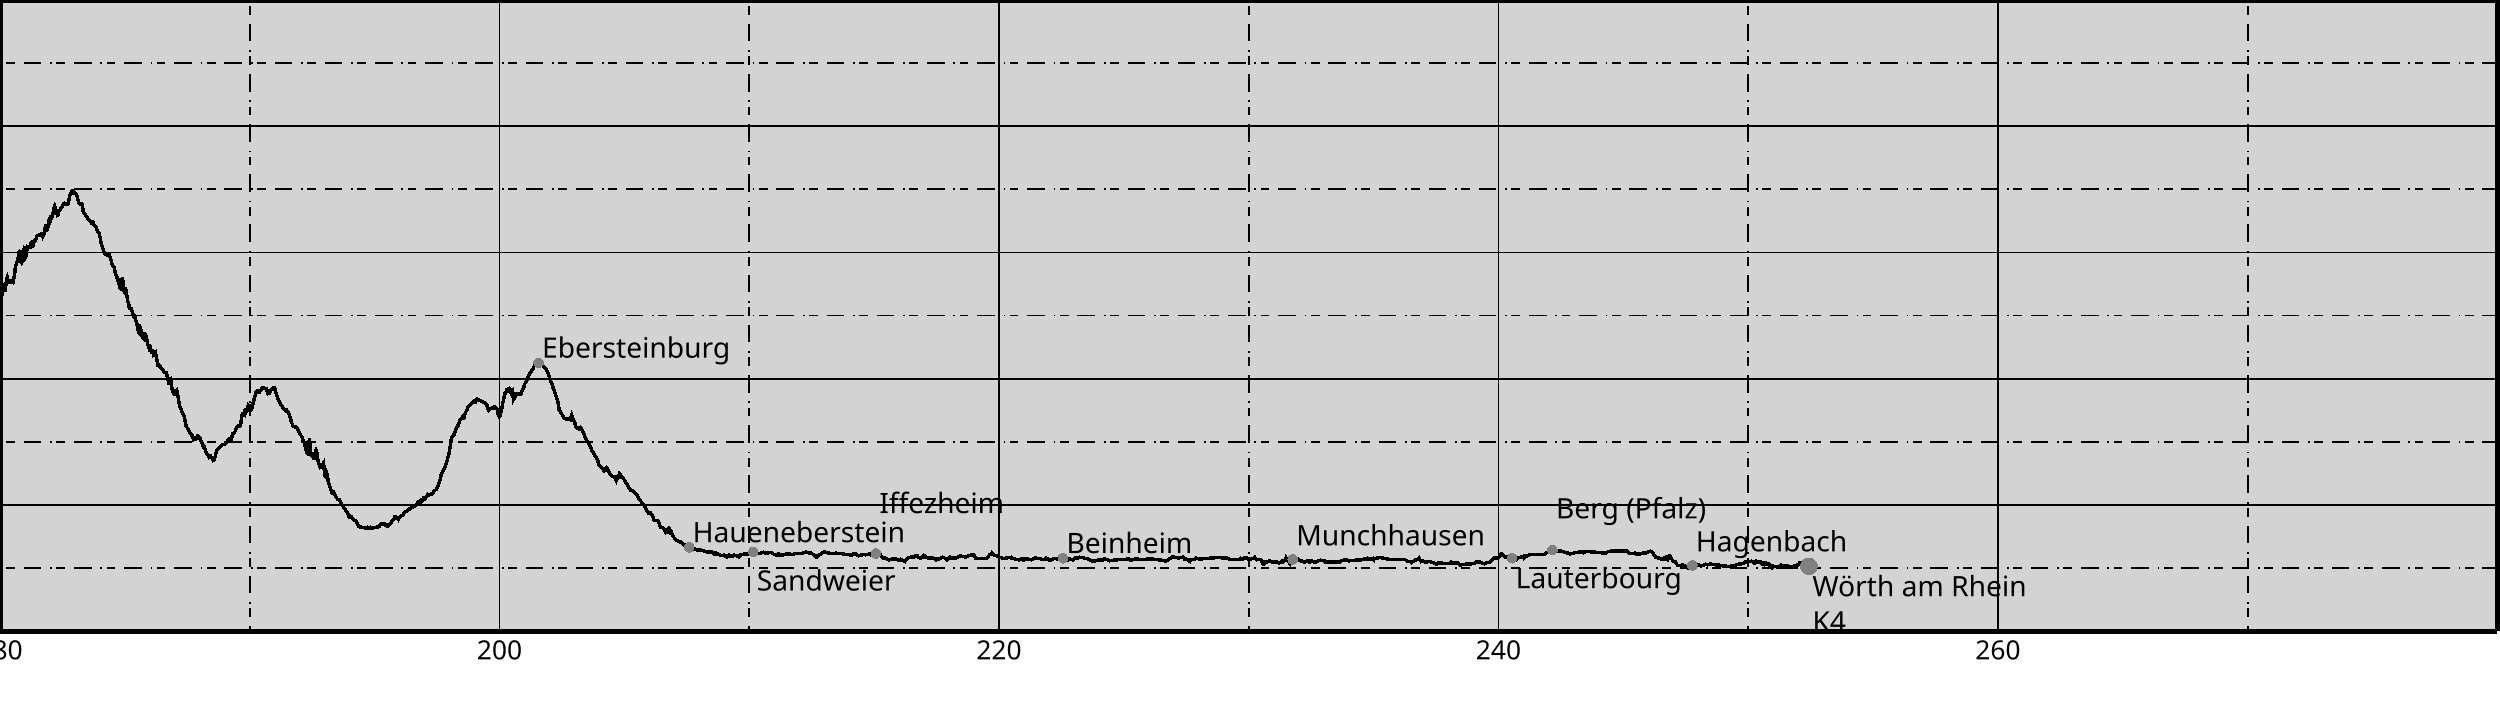
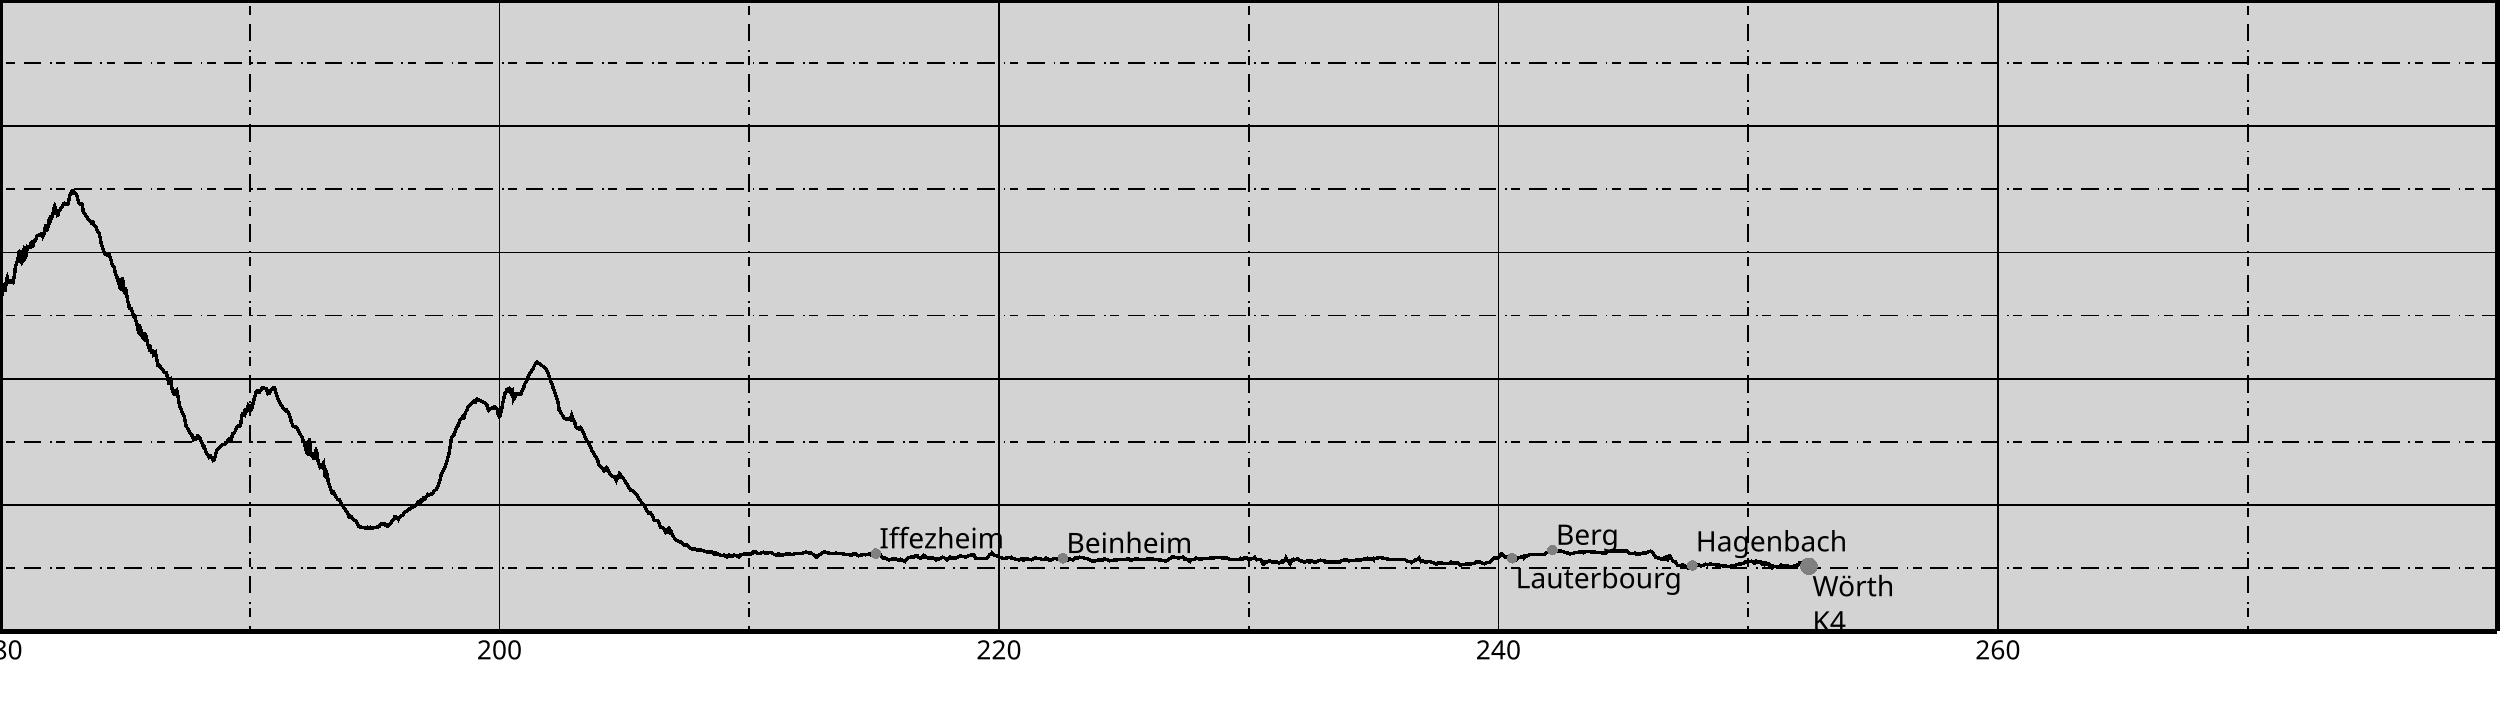
<svg xmlns="http://www.w3.org/2000/svg" height="400" width="1420">
  <g font-family="Libertinus Serif" font-size="15" id="world" shape-rendering="crispEdges">
    <g id="BG" />
    <g id="SB" transform="translate(0 360)">
      <text text-anchor="middle" x="0" y="14.5">
180
</text>
      <text text-anchor="middle" x="283.7" y="14.5">
200
</text>
      <text text-anchor="middle" x="567.4" y="14.5">
220
</text>
      <text text-anchor="middle" x="851.1" y="14.5">
240
</text>
      <text text-anchor="middle" x="1134.8" y="14.5">
260
</text>
    </g>
    <g id="SD" transform="translate(0 0)">
      <path d="M0,0 L0,358.5 L1418.5,358.5 L1418.5,0 L0,0" fill="lightgray" id="bg" />
      <path d="M0,0 L1418.5,0" stroke="black" stroke-width="3" />
      <path d="M0,0 L0,358.5" stroke="black" stroke-width="3" />
      <path d="M0,358.5 L1418.5,358.5" stroke="black" stroke-width="3" />
      <path d="M1418.5,0 L1418.5,358.5" stroke="black" stroke-width="3" />
      <path d="M0,0 L0,358.5" stroke="black" stroke-width="1" />
      <path d="M283.7,0 L283.7,358.5" stroke="black" stroke-width="1" />
      <path d="M567.4,0 L567.4,358.5" stroke="black" stroke-width="1" />
      <path d="M851.1,0 L851.1,358.5" stroke="black" stroke-width="1" />
      <path d="M1134.8,0 L1134.8,358.5" stroke="black" stroke-width="1" />
      <path d="M141.85,0 L141.85,358.5" stroke="black" stroke-dasharray="1.0,2.5,5.0,5.0,10.0,5.0" />
      <path d="M425.55,0 L425.55,358.5" stroke="black" stroke-dasharray="1.0,2.5,5.0,5.0,10.0,5.0" />
      <path d="M709.25,0 L709.25,358.5" stroke="black" stroke-dasharray="1.0,2.5,5.0,5.0,10.0,5.0" />
      <path d="M992.95,0 L992.95,358.5" stroke="black" stroke-dasharray="1.0,2.5,5.0,5.0,10.0,5.0" />
      <path d="M1276.65,0 L1276.65,358.5" stroke="black" stroke-dasharray="1.0,2.5,5.0,5.0,10.0,5.0" />
      <path d="M0,358.5 L1418.5,358.5" stroke="black" stroke-width="1" />
      <path d="M0,286.8 L1418.5,286.8" stroke="black" stroke-width="1" />
      <path d="M0,215.1 L1418.5,215.1" stroke="black" stroke-width="1" />
      <path d="M0,143.4 L1418.5,143.4" stroke="black" stroke-width="1" />
      <path d="M0,71.7 L1418.5,71.7" stroke="black" stroke-width="1" />
      <path d="M0,322.65 L1418.5,322.65" stroke="black" stroke-dasharray="1.0,2.5,5.0,5.0,10.0,5.0" />
      <path d="M0,250.95 L1418.5,250.95" stroke="black" stroke-dasharray="1.0,2.5,5.0,5.0,10.0,5.0" />
      <path d="M0,179.25 L1418.5,179.25" stroke="black" stroke-dasharray="1.0,2.5,5.0,5.0,10.0,5.0" />
      <path d="M0,107.55 L1418.5,107.55" stroke="black" stroke-dasharray="1.0,2.5,5.0,5.0,10.0,5.0" />
      <path d="M0,35.85 L1418.5,35.85" stroke="black" stroke-dasharray="1.0,2.5,5.0,5.0,10.0,5.0" />
      <path d="M0.2,172.4 L0.3,172.3 L0.4,171.9 L0.7,170.3 L1.2,166.0 L2.1,161.1 L2.2,161.6 L2.5,164.9 L2.7,165.6 L2.8,165.1 L3.1,163.7 L3.4,161.2 L4.0,157.6 L4.1,157.3 L4.2,157.6 L4.4,158.4 L4.9,159.7 L5.1,159.8 L5.3,160.0 L5.4,160.4 L6.4,160.2 L6.9,159.5 L7.1,159.4 L7.3,159.7 L7.5,160.0 L8.3,155.6 L8.8,151.4 L9.6,148.8 L9.9,148.4 L10.9,143.1 L11.0,143.0 L11.2,143.5 L11.4,144.9 L12.0,148.4 L12.3,149.0 L12.4,148.7 L12.6,147.5 L13.3,142.7 L13.5,142.1 L13.7,142.9 L14.0,144.5 L14.3,146.4 L14.7,145.7 L14.9,144.6 L15.1,142.8 L15.5,140.5 L15.6,140.6 L16.8,140.5 L17.4,138.2 L17.6,137.8 L17.8,137.7 L18.0,137.9 L18.1,138.3 L18.3,138.6 L18.7,139.9 L18.9,139.8 L19.0,139.4 L19.2,137.9 L19.3,137.3 L19.4,136.9 L19.6,136.8 L19.8,137.1 L20.2,136.8 L20.8,134.6 L21.0,134.1 L21.2,133.9 L21.4,134.0 L23.4,132.8 L24.1,133.4 L24.3,134.2 L25.0,132.9 L25.3,131.9 L25.5,130.0 L25.9,128.3 L26.1,128.3 L26.4,129.7 L26.6,130.5 L26.8,130.5 L27.0,130.2 L27.4,128.0 L27.5,126.6 L27.7,125.7 L27.8,124.9 L28.0,124.5 L28.1,124.3 L28.6,125.5 L29.9,122.1 L30.9,117.0 L31.0,116.8 L31.3,117.6 L32.2,120.9 L32.3,121.4 L32.5,122.1 L32.6,122.4 L32.8,122.3 L33.3,120.2 L35.2,117.4 L35.4,117.3 L35.8,116.6 L36.2,115.7 L36.6,115.4 L37.6,115.9 L38.0,115.9 L38.3,115.9 L38.7,115.8 L39.7,110.8 L40.0,110.1 L40.5,109.5 L40.7,109.1 L40.9,108.6 L41.1,108.2 L41.5,108.2 L42.1,109.1 L42.4,109.8 L43.4,110.2 L44.1,112.7 L44.7,114.8 L45.1,115.5 L45.4,116.1 L46.1,116.0 L46.3,115.8 L46.5,115.8 L46.6,116.2 L46.8,117.0 L47.2,119.7 L47.7,121.2 L48.7,122.2 L48.9,122.6 L49.3,123.2 L49.5,123.5 L49.7,123.9 L50.0,124.4 L50.2,124.7 L50.7,125.0 L50.8,125.0 L50.9,125.1 L51.1,125.3 L51.2,125.5 L51.8,126.4 L52.3,126.2 L52.4,126.0 L52.7,125.9 L52.8,126.0 L53.2,127.3 L53.4,127.7 L53.6,127.8 L53.9,128.1 L54.3,128.8 L54.7,129.1 L55.1,130.9 L55.6,131.5 L56.0,132.0 L56.5,133.0 L56.6,133.7 L56.9,134.9 L57.3,137.6 L58.5,141.3 L59.3,143.8 L59.6,144.2 L59.7,144.2 L60.0,144.3 L60.2,144.3 L60.7,144.8 L61.6,144.2 L61.9,144.4 L62.6,146.3 L63.0,147.3 L63.4,149.1 L63.9,150.9 L64.6,151.4 L64.8,151.7 L65.5,154.8 L65.6,155.4 L66.1,156.4 L67.0,159.6 L67.2,160.4 L67.6,161.5 L68.1,163.3 L68.4,163.6 L68.6,162.8 L68.9,160.4 L69.1,159.2 L69.3,158.6 L69.5,158.6 L69.7,159.3 L69.9,160.5 L70.3,163.8 L70.5,165.2 L70.7,165.7 L71.5,164.9 L72.5,170.6 L73.2,173.2 L73.5,175.1 L74.4,175.1 L74.7,175.5 L75.0,176.6 L75.6,179.0 L75.9,179.5 L76.3,179.2 L76.5,179.7 L76.9,181.2 L77.5,182.9 L78.3,187.1 L78.6,188.4 L79.1,189.5 L79.3,189.7 L80.0,187.2 L80.3,188.0 L81.3,192.0 L81.6,192.4 L82.3,190.5 L82.6,190.1 L82.8,190.6 L83.3,192.6 L84.1,196.0 L84.8,198.1 L84.9,198.0 L85.1,197.2 L85.3,197.1 L85.4,197.6 L86.0,200.0 L86.7,199.7 L87.1,201.3 L88.3,200.2 L89.8,207.7 L90.3,208.1 L90.6,207.8 L91.7,209.0 L93.3,211.4 L94.0,211.6 L94.5,211.8 L94.9,213.4 L95.7,216.9 L96.9,215.5 L97.5,219.4 L97.7,220.7 L98.5,223.3 L98.9,223.8 L99.1,223.8 L99.4,222.8 L100.4,221.6 L101.1,225.2 L101.9,230.1 L102.7,232.2 L104.3,236.1 L104.7,236.5 L105.7,242.2 L106.5,243.2 L107.3,244.5 L107.5,245.1 L107.6,245.3 L107.7,245.6 L107.9,245.9 L108.1,246.1 L108.6,246.8 L108.8,246.9 L109.0,247.2 L109.5,248.7 L110.0,249.8 L110.5,249.6 L111.2,249.5 L111.7,248.3 L112.2,247.6 L113.0,248.3 L113.2,248.2 L113.5,248.5 L114.5,251.2 L115.1,252.8 L115.3,252.5 L115.7,252.9 L115.8,253.2 L116.4,255.1 L116.9,256.2 L117.3,257.3 L118.2,258.7 L118.8,259.7 L119.7,259.2 L120.4,260.3 L120.5,260.5 L121.1,261.6 L121.4,261.5 L121.6,261.1 L122.0,259.7 L122.4,258.5 L122.6,257.3 L123.3,255.6 L123.6,255.5 L123.9,255.1 L126.0,252.9 L127.9,252.1 L128.6,251.6 L129.4,250.1 L130.5,249.2 L131.2,249.8 L132.3,246.3 L133.1,245.9 L133.9,244.2 L134.4,243.0 L134.9,242.2 L135.2,241.9 L135.4,241.9 L135.5,241.9 L135.6,241.9 L135.9,241.7 L136.3,242.0 L136.6,241.7 L137.3,236.9 L137.5,235.8 L137.7,235.3 L138.4,235.6 L139.0,235.9 L139.1,235.1 L139.2,233.3 L139.4,232.1 L139.4,231.9 L140.0,233.6 L140.4,233.3 L141.0,230.3 L141.3,230.7 L142.1,232.5 L142.7,232.8 L143.0,232.2 L143.5,229.9 L143.9,228.3 L144.5,226.2 L144.9,224.7 L145.3,222.9 L145.7,222.1 L145.9,222.0 L146.1,222.1 L146.6,223.0 L147.3,222.9 L148.0,221.8 L148.9,220.4 L149.5,220.2 L150.0,220.4 L150.2,220.5 L151.2,220.8 L152.1,223.6 L152.4,223.5 L152.7,223.3 L153.2,223.2 L153.8,221.9 L154.0,221.7 L154.3,221.4 L154.6,220.7 L155.2,220.4 L155.5,220.3 L155.8,220.2 L156.0,220.3 L156.3,221.1 L156.4,221.7 L156.6,222.5 L156.7,223.2 L158.6,228.3 L159.1,229.1 L159.4,229.8 L159.8,230.2 L160.6,231.3 L161.1,232.0 L161.8,232.8 L162.3,233.3 L162.9,233.0 L163.2,233.7 L164.1,234.9 L164.8,237.0 L165.5,239.8 L166.5,241.9 L167.4,242.6 L167.8,242.6 L168.0,242.6 L168.3,242.8 L168.8,243.4 L171.2,247.8 L171.5,248.3 L172.7,251.0 L173.8,255.4 L174.1,256.7 L174.3,257.0 L174.6,257.3 L174.9,256.4 L175.5,251.1 L175.7,249.8 L175.8,249.8 L176.0,250.9 L176.1,252.9 L176.4,255.8 L176.7,258.6 L176.8,258.8 L177.8,259.4 L178.1,260.3 L178.3,260.3 L178.7,259.6 L179.4,255.9 L179.6,255.5 L179.8,255.8 L179.9,256.5 L180.0,257.4 L180.4,260.1 L180.5,261.2 L180.7,262.0 L180.8,262.6 L181.0,263.2 L181.5,264.7 L182.0,265.6 L182.6,265.4 L182.8,265.2 L183.5,263.4 L183.7,263.1 L183.8,263.8 L184.0,265.3 L184.4,268.6 L184.7,270.3 L185.0,270.6 L185.6,268.6 L185.8,269.1 L186.0,270.3 L186.2,272.2 L186.4,273.6 L188.5,279.6 L189.0,279.0 L189.4,279.2 L190.4,281.2 L191.7,283.7 L192.9,284.0 L193.8,286.2 L196.0,289.3 L196.2,289.8 L197.0,290.9 L197.5,291.6 L197.9,292.7 L198.0,293.1 L198.1,293.6 L198.3,293.8 L198.4,293.9 L198.5,293.9 L198.8,293.6 L199.0,293.5 L199.3,293.3 L199.6,293.4 L200.0,294.1 L200.6,294.8 L200.8,295.0 L201.2,295.3 L201.4,295.4 L201.6,295.5 L201.7,295.7 L201.9,295.9 L202.5,296.3 L202.6,296.6 L202.9,297.1 L203.0,297.3 L203.3,298.1 L203.5,298.5 L203.6,298.8 L204.4,299.3 L204.5,299.1 L204.8,299.3 L205.3,299.5 L205.6,299.6 L205.9,299.7 L206.6,299.6 L206.9,299.7 L207.1,299.8 L207.5,300.1 L208.3,299.7 L208.4,299.6 L208.8,299.4 L209.6,299.8 L210.4,299.4 L210.8,299.6 L210.9,299.7 L211.6,300.1 L212.1,299.8 L212.3,299.7 L212.6,299.6 L213.3,299.7 L213.6,299.6 L213.9,299.5 L214.4,299.3 L214.7,299.1 L214.8,299.3 L215.6,298.8 L215.7,298.5 L215.8,298.1 L216.6,297.3 L216.9,297.4 L218.0,297.7 L218.2,297.6 L218.7,297.6 L219.0,298.4 L219.6,298.8 L219.9,298.8 L220.3,298.7 L220.5,298.6 L220.7,298.5 L221.6,297.7 L222.4,296.4 L222.6,296.0 L222.7,295.9 L223.0,295.6 L223.3,295.3 L223.4,295.2 L223.8,294.6 L224.2,293.4 L225.0,293.6 L226.2,295.1 L226.4,294.6 L226.8,294.0 L227.5,293.2 L228.0,292.8 L228.3,292.8 L228.5,292.7 L228.7,292.6 L229.2,291.9 L229.6,291.5 L230.5,290.6 L231.9,289.5 L232.2,289.5 L232.6,289.0 L232.9,289.0 L233.1,288.9 L233.7,288.2 L235.5,287.7 L236.0,287.2 L236.5,286.6 L237.3,285.4 L238.6,284.3 L239.2,285.2 L239.8,284.7 L240.1,284.2 L240.5,283.2 L241.0,283.6 L241.5,283.2 L242.9,280.8 L243.1,281.0 L243.8,281.3 L244.2,280.9 L245.0,280.6 L245.5,280.6 L245.8,280.3 L246.0,279.9 L246.3,279.0 L247.2,278.4 L247.8,278.0 L248.1,277.5 L248.3,277.3 L248.8,276.2 L249.8,273.0 L250.2,271.6 L250.5,269.7 L251.4,267.9 L251.9,267.2 L252.8,265.1 L253.2,264.2 L254.0,261.3 L254.6,259.3 L255.2,256.7 L255.8,253.0 L256.2,250.4 L256.4,249.1 L256.5,248.5 L256.7,248.1 L257.7,247.5 L257.9,246.4 L258.1,246.2 L258.3,246.0 L258.8,244.3 L259.0,243.6 L259.4,242.8 L259.8,242.4 L260.0,242.1 L260.9,239.6 L261.1,239.0 L261.9,237.7 L262.3,237.5 L262.9,236.6 L263.2,236.7 L263.6,237.0 L264.5,234.1 L264.8,233.5 L265.1,233.1 L265.9,231.2 L267.2,229.8 L267.4,229.8 L268.1,228.9 L269.2,227.8 L270.2,228.2 L270.5,227.3 L270.7,226.8 L271.0,226.5 L276.5,229.6 L277.1,232.3 L277.6,233.0 L278.8,232.0 L279.3,232.0 L279.6,231.6 L279.9,231.6 L280.1,231.4 L280.5,231.3 L281.1,230.9 L281.5,231.3 L282.5,232.6 L282.8,234.3 L283.1,235.8 L283.6,236.8 L284.1,235.9 L284.9,232.5 L285.2,231.0 L285.7,228.3 L286.5,224.7 L286.9,223.3 L287.8,221.8 L288.0,221.2 L289.3,220.6 L290.3,223.2 L290.9,222.2 L291.1,222.0 L291.3,223.3 L291.6,227.1 L292.9,225.0 L293.2,224.2 L293.5,223.7 L294.1,223.7 L295.1,223.7 L295.4,224.1 L295.5,224.1 L295.8,223.8 L295.9,223.7 L296.1,223.3 L297.1,220.9 L297.4,220.3 L297.7,219.4 L297.9,218.4 L298.5,217.2 L299.4,215.8 L299.4,215.5 L299.6,215.2 L300.2,213.5 L300.7,212.4 L301.0,212.0 L301.4,211.7 L301.8,210.9 L302.1,210.4 L302.4,209.9 L303.0,209.1 L303.2,208.4 L303.8,207.2 L304.1,206.7 L304.8,205.8 L304.9,205.7 L305.0,205.7 L305.1,205.6 L305.2,205.6 L305.5,205.9 L305.9,206.2 L306.4,206.4 L306.8,206.7 L306.9,206.8 L307.5,207.5 L308.0,207.8 L308.5,208.1 L308.9,208.5 L309.1,208.6 L309.4,208.8 L309.6,209.0 L309.9,209.4 L310.2,209.6 L310.4,209.7 L310.5,210.1 L311.1,211.5 L312.2,214.8 L313.0,216.8 L313.2,217.2 L313.7,218.7 L314.3,220.7 L315.2,223.2 L315.3,223.3 L316.0,225.4 L316.8,228.1 L317.1,229.5 L317.3,230.9 L317.6,232.8 L318.6,234.4 L319.5,235.9 L320.0,237.0 L320.3,237.6 L320.4,237.7 L320.7,237.6 L321.5,238.0 L322.3,237.8 L323.6,238.3 L324.1,237.3 L324.3,236.8 L324.7,235.7 L325.3,237.8 L325.5,238.4 L325.9,238.8 L326.4,239.8 L326.5,240.2 L326.8,241.2 L327.1,242.2 L327.5,242.6 L327.6,242.7 L327.7,242.8 L327.9,243.1 L328.1,243.2 L328.5,243.6 L328.8,243.7 L329.5,242.7 L329.7,242.6 L330.2,243.2 L330.6,244.3 L331.1,245.2 L331.3,245.6 L332.7,249.3 L333.0,249.7 L333.3,250.2 L333.9,250.6 L334.8,252.7 L335.2,253.2 L335.8,255.0 L336.2,256.3 L336.5,256.6 L337.2,257.3 L337.5,258.2 L337.7,258.8 L338.9,260.2 L339.5,261.6 L339.6,261.8 L339.9,263.1 L340.0,263.4 L340.3,264.3 L343.1,267.3 L344.5,265.7 L345.1,266.3 L346.0,268.2 L347.2,270.2 L347.8,270.7 L348.9,270.7 L350.1,273.0 L351.9,268.8 L352.3,269.1 L352.9,271.3 L353.9,271.5 L356.6,275.8 L358.1,278.4 L359.1,278.7 L359.6,279.1 L361.8,281.2 L362.5,282.6 L363.1,283.8 L365.9,286.8 L367.7,290.5 L368.0,291.0 L368.4,291.5 L368.9,291.2 L369.6,291.4 L370.3,292.6 L371.7,295.6 L373.7,295.8 L375.2,299.5 L376.6,299.8 L378.0,302.1 L379.1,300.8 L379.2,301.0 L379.4,301.5 L379.7,302.3 L379.8,302.5 L380.0,302.6 L380.1,302.4 L380.5,301.5 L380.7,300.9 L381.1,301.4 L381.5,302.8 L381.6,303.4 L382.3,304.6 L382.4,304.8 L383.6,306.2 L384.0,306.6 L384.4,306.9 L385.0,307.1 L385.5,307.6 L386.2,308.0 L386.9,307.9 L387.5,308.3 L388.0,309.0 L388.2,309.1 L388.4,309.3 L388.6,309.5 L388.7,309.6 L388.7,309.6 L389.7,309.4 L390.0,309.4 L390.3,309.6 L390.5,309.9 L391.3,310.9 L391.4,311.0 L392.5,311.5 L392.8,311.6 L393.2,311.8 L393.4,311.9 L393.5,311.9 L394.1,311.8 L394.4,311.7 L394.9,311.9 L395.8,312.5 L396.9,312.1 L398.3,312.5 L398.9,312.7 L401.1,313.4 L401.9,313.6 L402.3,313.3 L403.6,313.4 L404.4,313.5 L405.2,314.0 L405.3,314.2 L405.8,314.8 L406.4,314.5 L406.7,314.3 L406.8,314.2 L407.0,314.2 L407.6,314.6 L409.2,315.4 L409.3,315.4 L409.4,315.5 L409.7,315.4 L410.0,315.4 L410.3,315.4 L411.3,315.3 L411.7,315.7 L411.9,316.0 L413.0,316.3 L413.2,316.0 L413.6,315.6 L414.0,315.4 L414.1,315.3 L414.3,315.5 L414.4,315.4 L414.5,315.5 L414.6,315.7 L414.7,315.7 L414.8,315.9 L415.0,316.1 L416.7,315.7 L416.8,315.6 L416.9,315.4 L417.0,315.3 L417.2,315.3 L417.4,315.5 L417.8,315.4 L417.8,315.4 L417.9,315.4 L418.0,315.4 L418.3,315.5 L418.4,315.6 L419.7,316.4 L420.1,315.7 L420.2,315.5 L420.3,315.5 L420.8,315.0 L421.1,315.1 L421.5,315.1 L422.2,314.8 L422.4,314.8 L422.5,314.8 L422.9,314.8 L423.2,314.8 L423.3,314.9 L423.5,314.9 L423.6,314.9 L423.8,315.0 L424.7,314.8 L426.0,315.0 L426.2,315.0 L427.6,313.7 L427.8,313.4 L428.2,313.5 L428.8,313.5 L428.9,313.4 L429.0,313.4 L429.0,313.5 L429.2,313.4 L429.8,314.1 L429.9,314.0 L430.4,314.4 L430.8,314.4 L431.2,314.4 L432.5,314.1 L433.5,313.7 L434.5,314.2 L435.4,313.8 L435.6,313.8 L435.7,313.9 L435.9,314.0 L436.0,314.2 L436.2,314.1 L437.6,313.8 L438.5,314.1 L438.7,314.2 L439.4,314.7 L439.6,314.9 L439.9,315.0 L440.9,315.3 L442.2,314.5 L442.5,314.8 L442.7,315.1 L444.8,315.1 L445.0,315.0 L446.2,314.8 L447.4,314.4 L450.0,315.0 L451.5,314.5 L453.5,314.3 L454.9,314.4 L455.1,314.4 L456.1,314.0 L457.3,313.9 L457.8,313.5 L457.9,313.5 L458.0,313.7 L461.1,314.3 L461.2,314.4 L461.4,314.6 L463.7,316.5 L468.1,313.3 L470.3,314.1 L472.4,314.4 L474.5,314.4 L474.6,314.3 L474.7,314.2 L474.8,314.2 L474.9,314.2 L477.9,314.4 L480.4,314.9 L480.5,314.9 L480.7,314.9 L481.1,314.8 L483.0,315.2 L483.4,315.1 L483.6,315.2 L483.7,315.3 L483.7,315.3 L483.9,315.2 L483.9,315.2 L484.0,315.2 L484.3,314.8 L484.6,315.0 L485.3,314.8 L485.4,314.7 L485.5,314.7 L486.3,314.6 L486.4,314.8 L486.4,314.8 L487.0,315.5 L487.5,315.7 L487.7,315.7 L487.8,315.6 L488.0,315.5 L488.7,315.4 L488.8,315.3 L489.5,315.2 L489.9,314.9 L490.0,314.9 L490.1,314.9 L491.6,315.1 L494.0,314.6 L494.7,315.1 L495.2,314.9 L495.9,314.4 L497.0,314.4 L497.4,314.4 L497.5,314.4 L498.1,314.4 L498.3,314.3 L498.8,314.4 L499.0,314.5 L499.3,314.5 L499.7,314.8 L499.8,314.9 L500.1,315.2 L500.3,315.4 L500.8,316.1 L501.3,316.8 L502.2,316.7 L502.5,316.7 L503.4,317.4 L504.2,317.7 L504.4,317.9 L504.6,318.0 L504.7,318.0 L505.0,318.0 L506.3,317.7 L507.0,317.2 L508.2,317.3 L508.7,317.6 L509.1,317.4 L510.1,318.2 L510.3,318.3 L511.6,317.6 L514.0,318.9 L514.6,318.0 L515.5,317.0 L516.7,316.6 L517.9,316.2 L519.1,316.5 L519.8,315.8 L520.7,315.6 L521.1,315.7 L521.5,316.2 L521.9,316.8 L522.7,316.9 L523.4,316.8 L523.8,316.6 L524.3,315.7 L524.6,315.5 L525.4,316.2 L525.6,316.1 L526.3,316.7 L527.9,317.1 L528.9,317.1 L529.9,316.8 L530.4,317.2 L531.6,318.0 L532.6,317.6 L533.1,317.7 L533.4,317.6 L533.9,317.3 L534.1,317.3 L534.2,317.3 L534.3,317.2 L534.4,317.1 L534.6,316.9 L534.6,316.9 L534.8,316.8 L535.0,316.6 L535.2,316.5 L536.3,316.8 L537.8,318.0 L538.0,318.0 L538.8,317.5 L539.6,316.4 L540.5,317.0 L541.5,316.8 L542.9,317.1 L545.3,315.8 L548.4,316.4 L549.2,316.1 L550.0,315.6 L550.9,315.4 L553.0,315.2 L553.7,315.9 L554.0,316.8 L554.1,317.0 L556.6,317.3 L558.4,317.3 L560.4,317.1 L562.2,315.0 L562.8,314.8 L563.4,314.0 L564.7,315.3 L570.0,317.2 L574.4,316.5 L574.7,317.1 L578.9,318.1 L579.6,317.7 L580.2,317.4 L580.6,317.7 L581.3,318.2 L581.8,317.7 L582.0,317.4 L582.4,317.3 L586.0,318.0 L586.9,317.4 L587.6,317.0 L587.7,317.0 L587.9,317.0 L588.0,316.9 L588.6,317.1 L588.9,317.2 L589.0,317.2 L589.8,317.1 L590.8,317.2 L591.3,317.5 L592.1,317.7 L593.4,317.7 L593.5,317.7 L594.3,316.9 L595.7,318.0 L597.0,318.1 L597.4,317.9 L598.7,317.3 L599.5,317.3 L600.5,317.5 L601.3,317.0 L602.0,316.8 L602.8,317.1 L603.6,317.2 L603.8,317.1 L603.9,317.1 L604.1,317.2 L604.7,317.3 L604.9,317.3 L605.2,317.3 L605.5,317.4 L606.0,317.7 L606.6,318.2 L607.0,317.8 L607.3,317.5 L607.6,317.4 L608.0,317.7 L609.0,318.0 L609.3,318.0 L609.4,317.9 L609.5,317.8 L610.0,317.4 L610.9,316.8 L611.6,317.0 L611.9,317.2 L613.2,316.5 L615.2,316.8 L616.4,317.2 L617.1,317.2 L618.7,317.7 L618.9,317.9 L620.6,318.8 L621.3,318.8 L624.0,318.0 L624.3,318.0 L626.1,318.4 L626.3,318.2 L626.4,318.1 L626.8,317.7 L627.2,317.5 L627.7,317.4 L628.3,317.8 L630.3,318.5 L634.0,318.0 L637.5,317.8 L637.8,317.8 L641.2,317.5 L641.4,317.8 L641.7,318.1 L642.8,318.1 L643.9,317.8 L644.2,317.6 L644.4,317.5 L645.0,317.6 L651.1,317.8 L651.3,317.6 L651.6,317.3 L657.1,317.8 L662.5,318.7 L663.1,318.4 L665.7,316.3 L668.1,316.6 L669.5,317.0 L671.9,316.4 L672.1,316.6 L672.2,316.6 L672.3,316.8 L672.4,317.0 L672.5,317.1 L672.9,317.8 L673.2,317.8 L673.4,317.6 L674.0,317.6 L674.5,318.0 L675.0,318.6 L675.5,318.8 L675.9,319.0 L676.8,317.7 L677.5,317.8 L678.8,317.6 L679.1,317.1 L679.4,317.0 L679.7,317.1 L681.4,317.7 L681.8,317.5 L692.1,316.6 L692.3,316.6 L694.0,316.9 L694.4,316.9 L696.5,316.7 L698.9,317.8 L703.5,317.7 L704.1,317.8 L704.4,317.5 L704.9,317.1 L706.0,317.7 L707.0,316.8 L707.5,316.6 L708.2,316.9 L708.7,317.5 L711.9,317.3 L712.5,316.6 L712.7,317.1 L713.9,317.9 L714.8,317.7 L715.4,317.9 L715.9,317.8 L716.4,318.5 L716.9,319.6 L717.7,320.4 L718.1,320.2 L718.8,319.0 L719.8,319.1 L720.5,318.8 L721.0,318.6 L722.4,319.2 L723.1,319.4 L723.6,319.1 L723.8,319.0 L725.2,319.0 L726.4,319.8 L726.6,319.9 L727.3,319.4 L727.9,318.8 L728.6,318.9 L729.0,319.1 L729.6,318.5 L729.9,317.9 L730.4,316.8 L731.1,318.4 L731.9,319.0 L732.3,319.6 L732.8,320.2 L733.7,318.2 L734.0,317.8 L734.1,317.8 L734.3,317.7 L734.9,317.6 L735.4,317.9 L736.9,317.4 L738.6,318.5 L738.8,318.6 L739.3,318.5 L739.6,318.5 L740.0,318.8 L740.8,319.2 L741.0,319.2 L743.0,318.4 L743.5,318.7 L743.7,319.1 L743.8,319.3 L744.1,319.4 L744.8,318.8 L745.4,318.7 L746.9,319.4 L750.0,318.2 L750.2,318.2 L750.8,318.3 L751.1,318.4 L752.2,318.5 L752.5,319.1 L753.3,319.4 L760.3,319.0 L760.8,319.4 L761.2,319.1 L761.6,318.6 L763.9,317.9 L764.3,317.8 L764.9,318.0 L765.3,318.0 L766.1,318.6 L770.6,318.1 L774.2,317.9 L774.7,317.6 L776.4,317.5 L776.8,317.1 L778.5,317.5 L779.0,317.4 L780.2,318.1 L780.5,317.2 L780.9,317.3 L783.9,316.6 L789.4,317.8 L792.1,317.7 L797.7,317.8 L799.0,318.4 L799.2,318.6 L799.3,318.7 L799.7,319.0 L800.1,319.0 L800.4,318.8 L801.1,318.8 L801.3,318.8 L801.5,319.0 L801.6,319.2 L801.7,319.3 L801.9,319.5 L803.7,318.2 L803.9,318.1 L804.1,318.1 L804.2,318.0 L804.5,318.1 L805.9,316.8 L806.2,317.4 L806.4,317.8 L806.6,318.1 L807.2,319.0 L808.4,318.7 L809.5,319.4 L809.6,319.3 L809.8,319.2 L810.2,319.1 L810.4,319.1 L810.6,319.1 L810.7,319.1 L811.0,319.1 L811.5,318.8 L811.8,318.8 L816.1,320.5 L816.8,319.7 L817.2,319.5 L817.6,319.7 L817.8,319.8 L818.1,319.8 L819.3,319.9 L820.4,320.1 L820.7,320.0 L823.2,320.0 L823.6,320.1 L823.9,319.8 L824.3,319.3 L825.0,319.7 L825.6,319.5 L825.8,319.6 L826.0,319.6 L826.2,319.6 L826.3,319.6 L826.5,319.8 L826.7,319.9 L827.7,319.6 L829.5,320.9 L830.2,320.8 L833.9,320.3 L836.4,320.2 L837.2,320.2 L837.7,319.8 L838.2,319.4 L838.2,319.4 L838.5,319.3 L838.6,319.1 L838.8,319.0 L838.9,319.0 L839.1,319.2 L839.3,319.1 L839.4,319.1 L839.8,318.9 L840.6,319.2 L841.0,319.5 L841.0,319.5 L842.9,320.1 L843.3,320.2 L844.4,319.5 L844.6,319.5 L844.8,319.4 L844.9,319.4 L845.1,319.4 L845.5,319.4 L845.6,319.4 L846.2,319.2 L846.4,319.2 L846.8,318.9 L847.0,318.7 L847.0,318.7 L847.5,318.2 L847.6,318.1 L847.7,318.1 L847.8,318.0 L848.8,316.9 L850.1,317.1 L851.4,316.7 L851.5,316.4 L852.7,314.5 L853.0,314.5 L853.6,315.1 L853.8,315.3 L854.0,315.4 L854.3,315.7 L854.3,315.9 L854.6,316.2 L854.7,316.2 L854.8,316.3 L854.9,316.5 L855.4,316.4 L855.7,316.2 L856.2,316.1 L857.0,316.6 L857.4,316.9 L858.0,317.1 L858.1,317.1 L858.7,317.0 L858.8,317.1 L858.9,317.1 L859.1,317.0 L859.4,317.1 L859.6,317.5 L859.9,317.9 L860.2,318.3 L860.7,318.1 L861.0,318.0 L861.0,317.9 L861.4,317.8 L861.6,317.7 L861.7,317.5 L861.8,317.4 L861.9,317.4 L862.1,317.2 L862.2,317.1 L862.4,316.9 L862.6,316.6 L864.3,316.4 L865.4,315.9 L865.6,316.3 L865.8,316.7 L865.8,316.8 L865.9,316.7 L866.1,316.5 L866.3,316.3 L866.4,316.1 L866.8,315.8 L867.7,315.7 L869.1,315.0 L877.0,315.0 L880.5,312.4 L880.9,312.1 L881.1,312.0 L881.8,312.4 L887.1,313.2 L887.2,313.1 L891.0,314.3 L891.7,314.6 L893.0,314.4 L894.3,313.9 L898.4,313.4 L899.4,313.9 L899.7,313.7 L900.1,313.7 L901.1,313.2 L910.1,314.0 L912.1,314.2 L913.5,313.2 L916.9,312.9 L923.4,312.9 L923.8,312.8 L925.5,314.2 L927.8,314.4 L928.7,314.2 L929.3,314.6 L930.0,315.0 L934.3,313.9 L934.9,314.0 L935.9,313.5 L936.6,313.4 L937.6,313.1 L938.8,313.7 L939.6,315.4 L940.3,316.4 L941.7,316.9 L942.4,316.9 L943.5,317.7 L944.0,317.9 L945.6,316.7 L945.8,317.0 L946.2,317.5 L946.7,317.9 L947.1,318.0 L947.5,316.9 L948.0,315.6 L948.7,315.9 L949.6,317.7 L950.1,318.3 L950.7,318.8 L951.5,318.9 L952.2,320.1 L952.8,321.1 L953.0,321.3 L954.4,321.3 L955.0,321.3 L955.6,320.9 L956.9,321.3 L957.8,321.9 L958.1,322.2 L958.3,322.4 L958.4,322.5 L958.5,322.6 L958.6,322.6 L958.7,322.6 L958.9,322.5 L959.0,322.3 L959.5,321.9 L959.9,321.6 L959.9,321.5 L960.1,321.4 L960.7,320.8 L961.0,320.9 L961.2,321.2 L961.5,321.2 L962.2,321.0 L962.5,321.0 L963.5,321.0 L964.0,320.9 L964.5,320.8 L964.9,320.9 L965.8,321.3 L966.0,321.5 L966.8,321.2 L967.2,321.2 L967.5,321.1 L968.8,320.5 L970.1,320.8 L970.9,320.6 L971.4,320.1 L971.6,320.2 L972.3,320.6 L973.3,320.5 L974.6,320.9 L974.9,320.6 L975.2,320.7 L975.6,320.7 L975.7,320.7 L977.7,321.3 L978.3,321.4 L979.7,321.4 L979.8,321.4 L979.9,321.3 L980.3,321.3 L980.7,321.5 L980.9,321.7 L981.1,321.8 L984.2,321.5 L985.1,321.2 L985.6,321.0 L987.6,320.4 L988.3,320.5 L990.4,319.9 L990.6,319.9 L990.8,319.8 L991.0,319.5 L991.3,319.2 L994.8,318.8 L996.2,319.7 L996.5,319.9 L997.2,319.4 L997.4,319.0 L997.5,318.7 L997.6,318.7 L997.9,319.0 L998.1,319.2 L998.3,319.2 L998.5,319.2 L998.8,319.5 L1000.3,319.1 L1000.8,320.3 L1001.0,320.5 L1001.7,320.5 L1002.1,320.7 L1002.6,320.2 L1002.7,320.0 L1002.9,320.1 L1003.0,319.8 L1003.7,320.0 L1004.7,320.2 L1005.7,322.4 L1006.4,322.5 L1006.6,322.3 L1006.7,322.1 L1007.1,321.6 L1007.9,321.9 L1008.7,321.9 L1009.6,322.0 L1010.0,322.0 L1010.4,322.0 L1010.7,321.8 L1010.8,321.8 L1010.9,321.8 L1011.1,321.8 L1011.2,321.7 L1011.7,321.0 L1012.8,321.4 L1013.6,321.7 L1014.0,321.5 L1014.2,321.5 L1014.8,321.3 L1014.8,321.3 L1015.1,321.2 L1015.5,321.4 L1015.9,321.8 L1016.3,322.0 L1016.4,322.1 L1016.7,322.2 L1017.0,322.0 L1017.6,321.8 L1017.7,321.8 L1018.0,322.0 L1018.4,321.9 L1018.5,321.8 L1018.7,321.6 L1018.8,321.6 L1018.9,321.5 L1019.0,321.4 L1019.2,321.5 L1019.6,321.6 L1019.8,321.5 L1020.6,321.0 L1021.3,320.9 L1021.5,320.7 L1021.9,320.2 L1022.3,319.5 L1022.3,319.5 L1022.6,319.5 L1022.8,319.5 L1023.0,319.7 L1023.3,320.1 L1023.4,320.2 L1024.6,321.2 L1024.7,321.3 L1024.9,321.4 L1025.6,321.6 L1026.8,321.2 L1027.1,321.4 L1027.4,321.6 L1027.5,321.6" fill="transparent" id="track" stroke="black" stroke-width="2" />
      <g>
-         <circle cx="1027.458" cy="321.646" id="wp-36/circle" r="4.000" />
-         <text font-size="16.0" id="wp-36/text" text-anchor="start" x="1029.458" y="358.646">
+         <circle cx="1027.458" cy="321.646" id="wp-460/circle" r="4.000" />
+         <text font-size="16.0" id="wp-460/text" text-anchor="start" x="1029.458" y="358.646">
K4
</text>
        <circle cx="1027.458" cy="321.646" fill="Gray" id="wp-1/circle" r="5.000" />
        <text font-size="16.0" id="wp-25/text" text-anchor="start" x="1029.458" y="338.646">
- Wörth am Rhein
+ Wörth
</text>
-         <circle cx="305.894" cy="206.173" fill="Gray" id="wp-2/circle" r="3.000" />
-         <text font-size="16.0" id="wp-13/text" text-anchor="start" x="307.894" y="203.173">
- Ebersteinburg
- </text>
-         <circle cx="497.477" cy="314.440" fill="Gray" id="wp-3/circle" r="3.000" />
-         <text font-size="16.0" id="wp-15/text" text-anchor="start" x="499.477" y="291.440">
+         <circle cx="497.477" cy="314.440" fill="Gray" id="wp-2/circle" r="3.000" />
+         <text font-size="16.0" id="wp-5/text" text-anchor="start" x="499.477" y="311.440">
Iffezheim
</text>
-         <circle cx="427.848" cy="313.437" fill="Gray" id="wp-4/circle" r="3.000" />
-         <text font-size="16.0" id="wp-16/text" text-anchor="start" x="429.848" y="335.437">
- Sandweier
- </text>
-         <circle cx="391.436" cy="310.963" fill="Gray" id="wp-5/circle" r="3.000" />
-         <text font-size="16.0" id="wp-17/text" text-anchor="start" x="393.436" y="307.963">
- Haueneberstein
- </text>
-         <circle cx="603.756" cy="317.129" fill="Gray" id="wp-6/circle" r="3.000" />
-         <text font-size="16.0" id="wp-18/text" text-anchor="start" x="605.756" y="314.129">
+         <circle cx="603.756" cy="317.129" fill="Gray" id="wp-3/circle" r="3.000" />
+         <text font-size="16.0" id="wp-6/text" text-anchor="start" x="605.756" y="314.129">
Beinheim
</text>
-         <circle cx="734.266" cy="317.739" fill="Gray" id="wp-7/circle" r="3.000" />
-         <text font-size="16.0" id="wp-19/text" text-anchor="start" x="736.266" y="309.739">
- Munchhausen
- </text>
-         <circle cx="858.904" cy="317.093" fill="Gray" id="wp-8/circle" r="3.000" />
-         <text font-size="16.0" id="wp-20/text" text-anchor="start" x="860.904" y="334.093">
+         <circle cx="858.904" cy="317.093" fill="Gray" id="wp-4/circle" r="3.000" />
+         <text font-size="16.0" id="wp-7/text" text-anchor="start" x="860.904" y="334.093">
Lauterbourg
</text>
-         <circle cx="881.800" cy="312.433" fill="Gray" id="wp-9/circle" r="3.000" />
-         <text font-size="16.0" id="wp-21/text" text-anchor="start" x="883.800" y="294.433">
- Berg (Pfalz)
+         <circle cx="881.800" cy="312.433" fill="Gray" id="wp-5/circle" r="3.000" />
+         <text font-size="16.0" id="wp-8/text" text-anchor="start" x="883.800" y="309.433">
+ Berg
</text>
-         <circle cx="961.239" cy="321.180" fill="Gray" id="wp-10/circle" r="3.000" />
-         <text font-size="16.0" id="wp-22/text" text-anchor="start" x="963.239" y="313.180">
+         <circle cx="961.239" cy="321.180" fill="Gray" id="wp-6/circle" r="3.000" />
+         <text font-size="16.0" id="wp-9/text" text-anchor="start" x="963.239" y="313.180">
Hagenbach
</text>
      </g>
    </g>
    <g id="SL" transform="translate(0 0)">
      <text text-anchor="end" x="0" y="363.5">
0
</text>
      <text text-anchor="end" x="0" y="291.8">
200
</text>
      <text text-anchor="end" x="0" y="220.1">
400
</text>
      <text text-anchor="end" x="0" y="148.4">
600
</text>
      <text text-anchor="end" x="0" y="76.7">
800
</text>
    </g>
  </g>
</svg>
